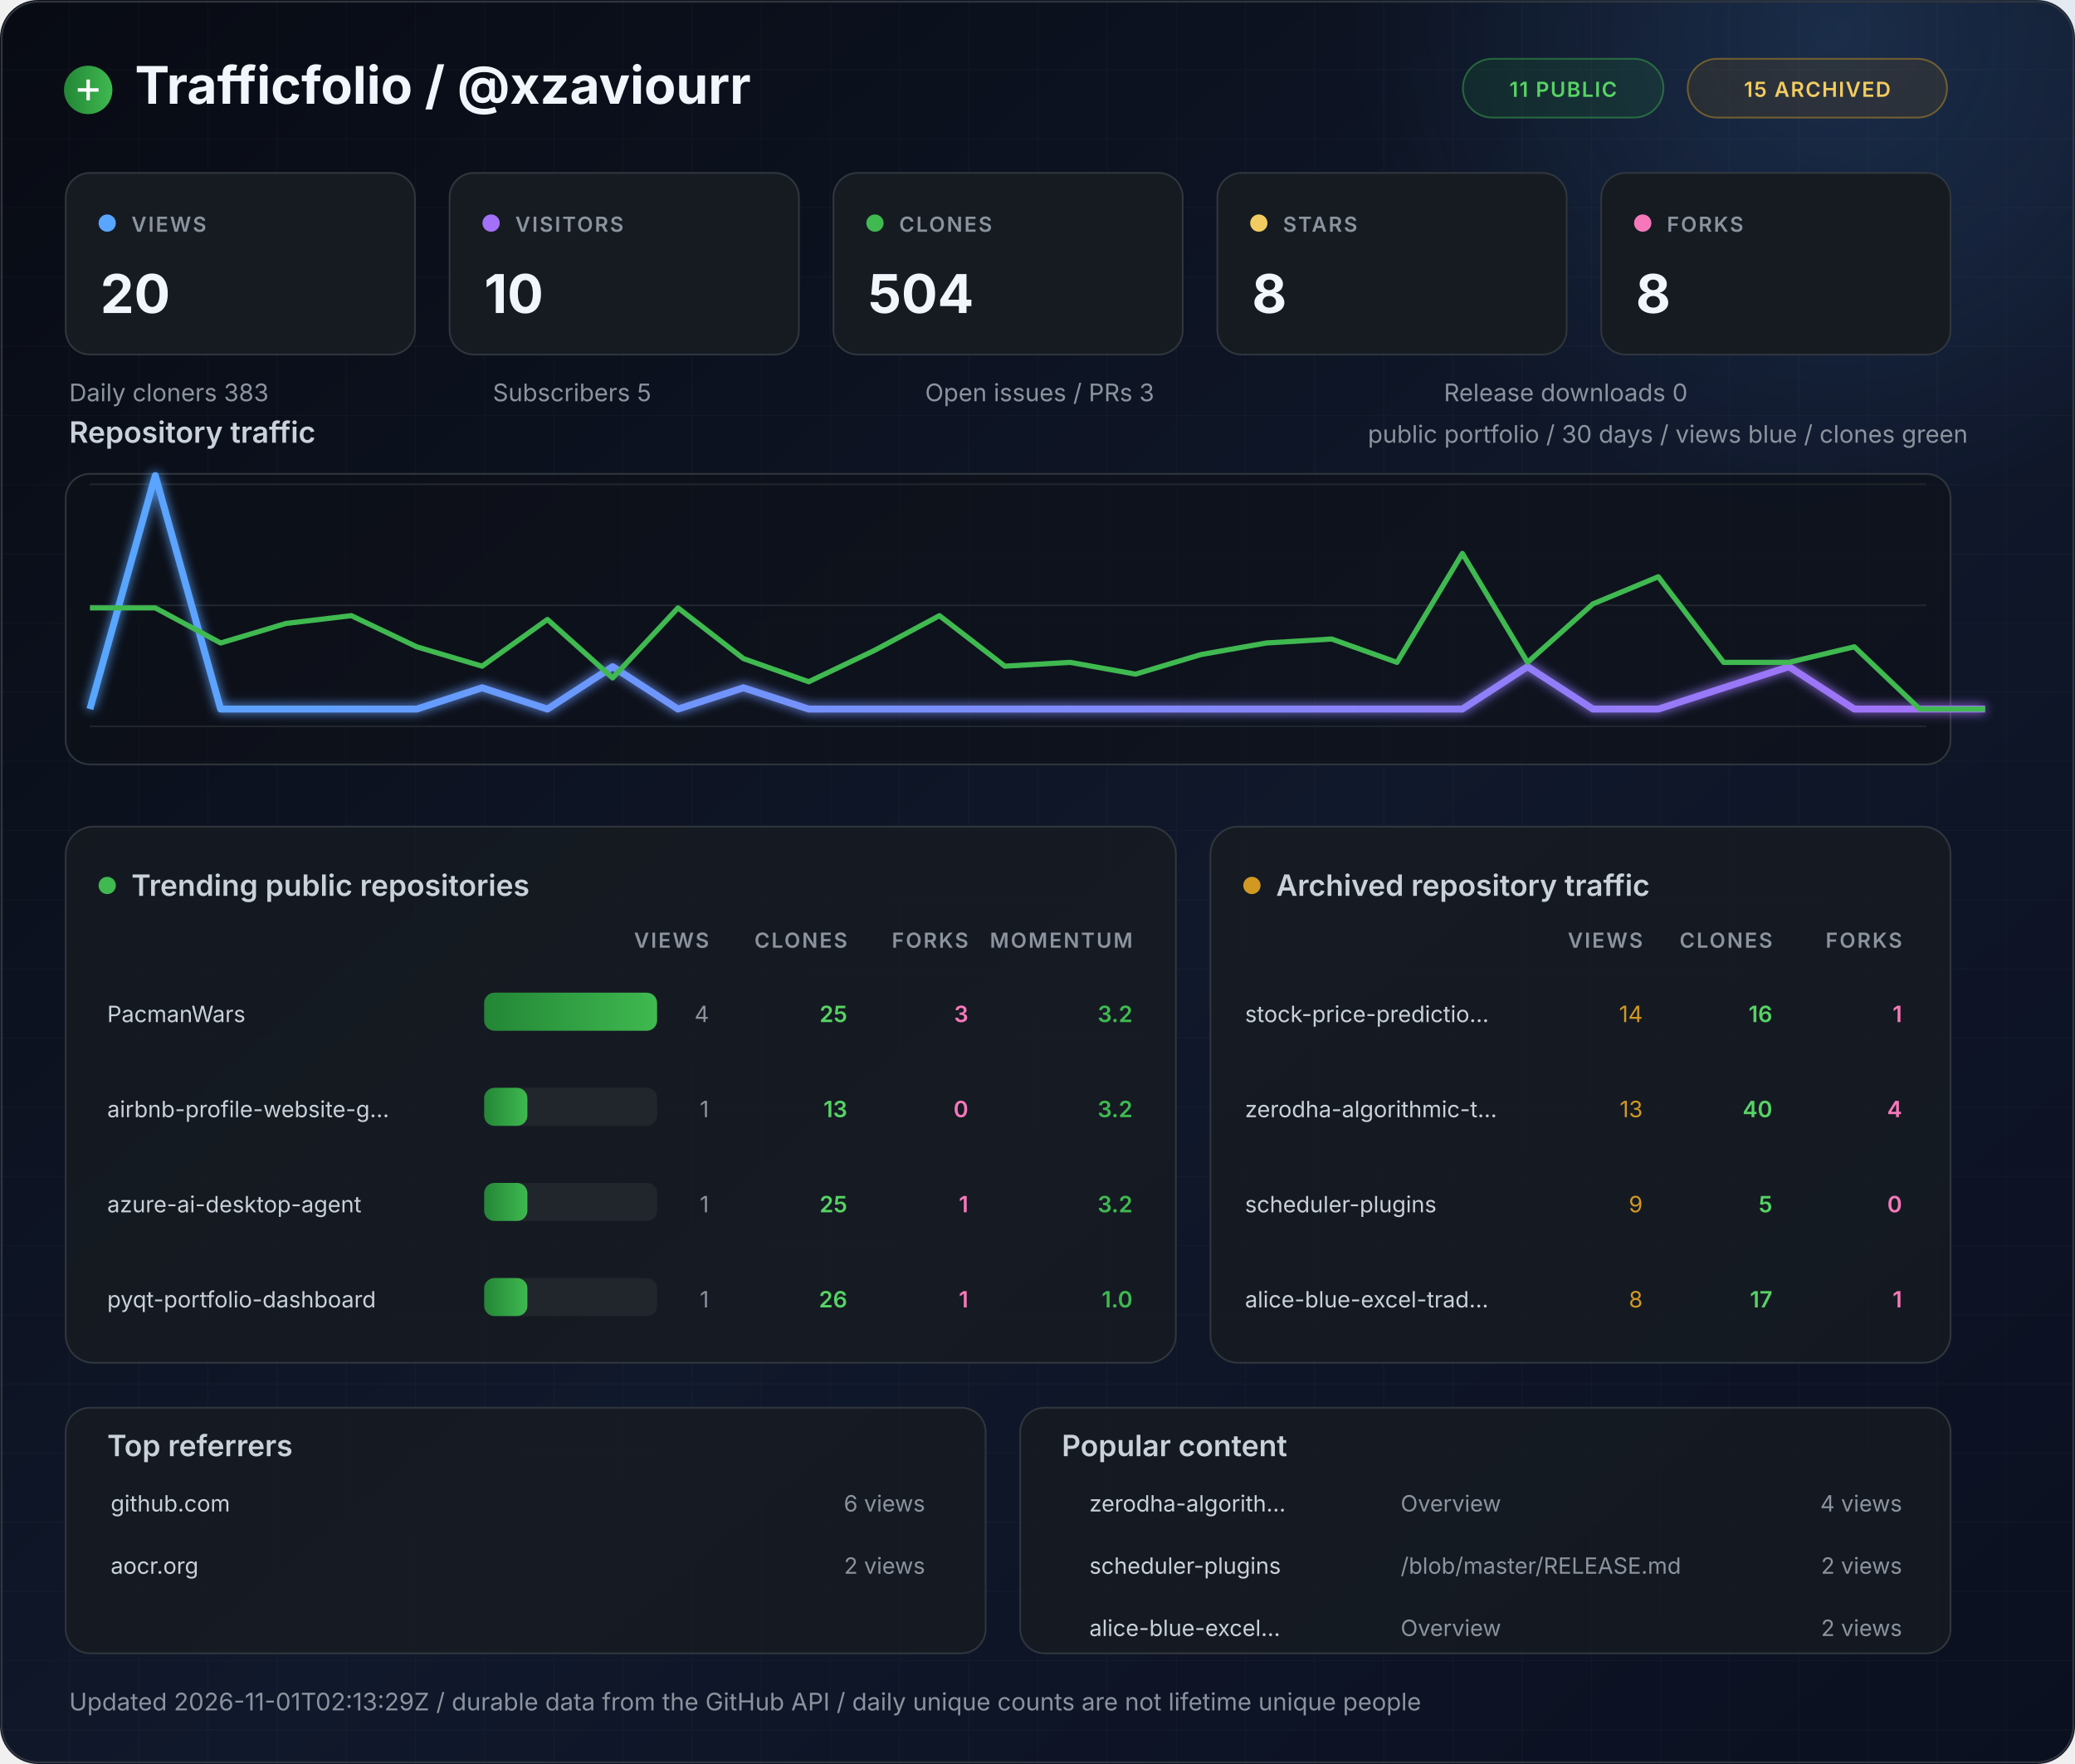
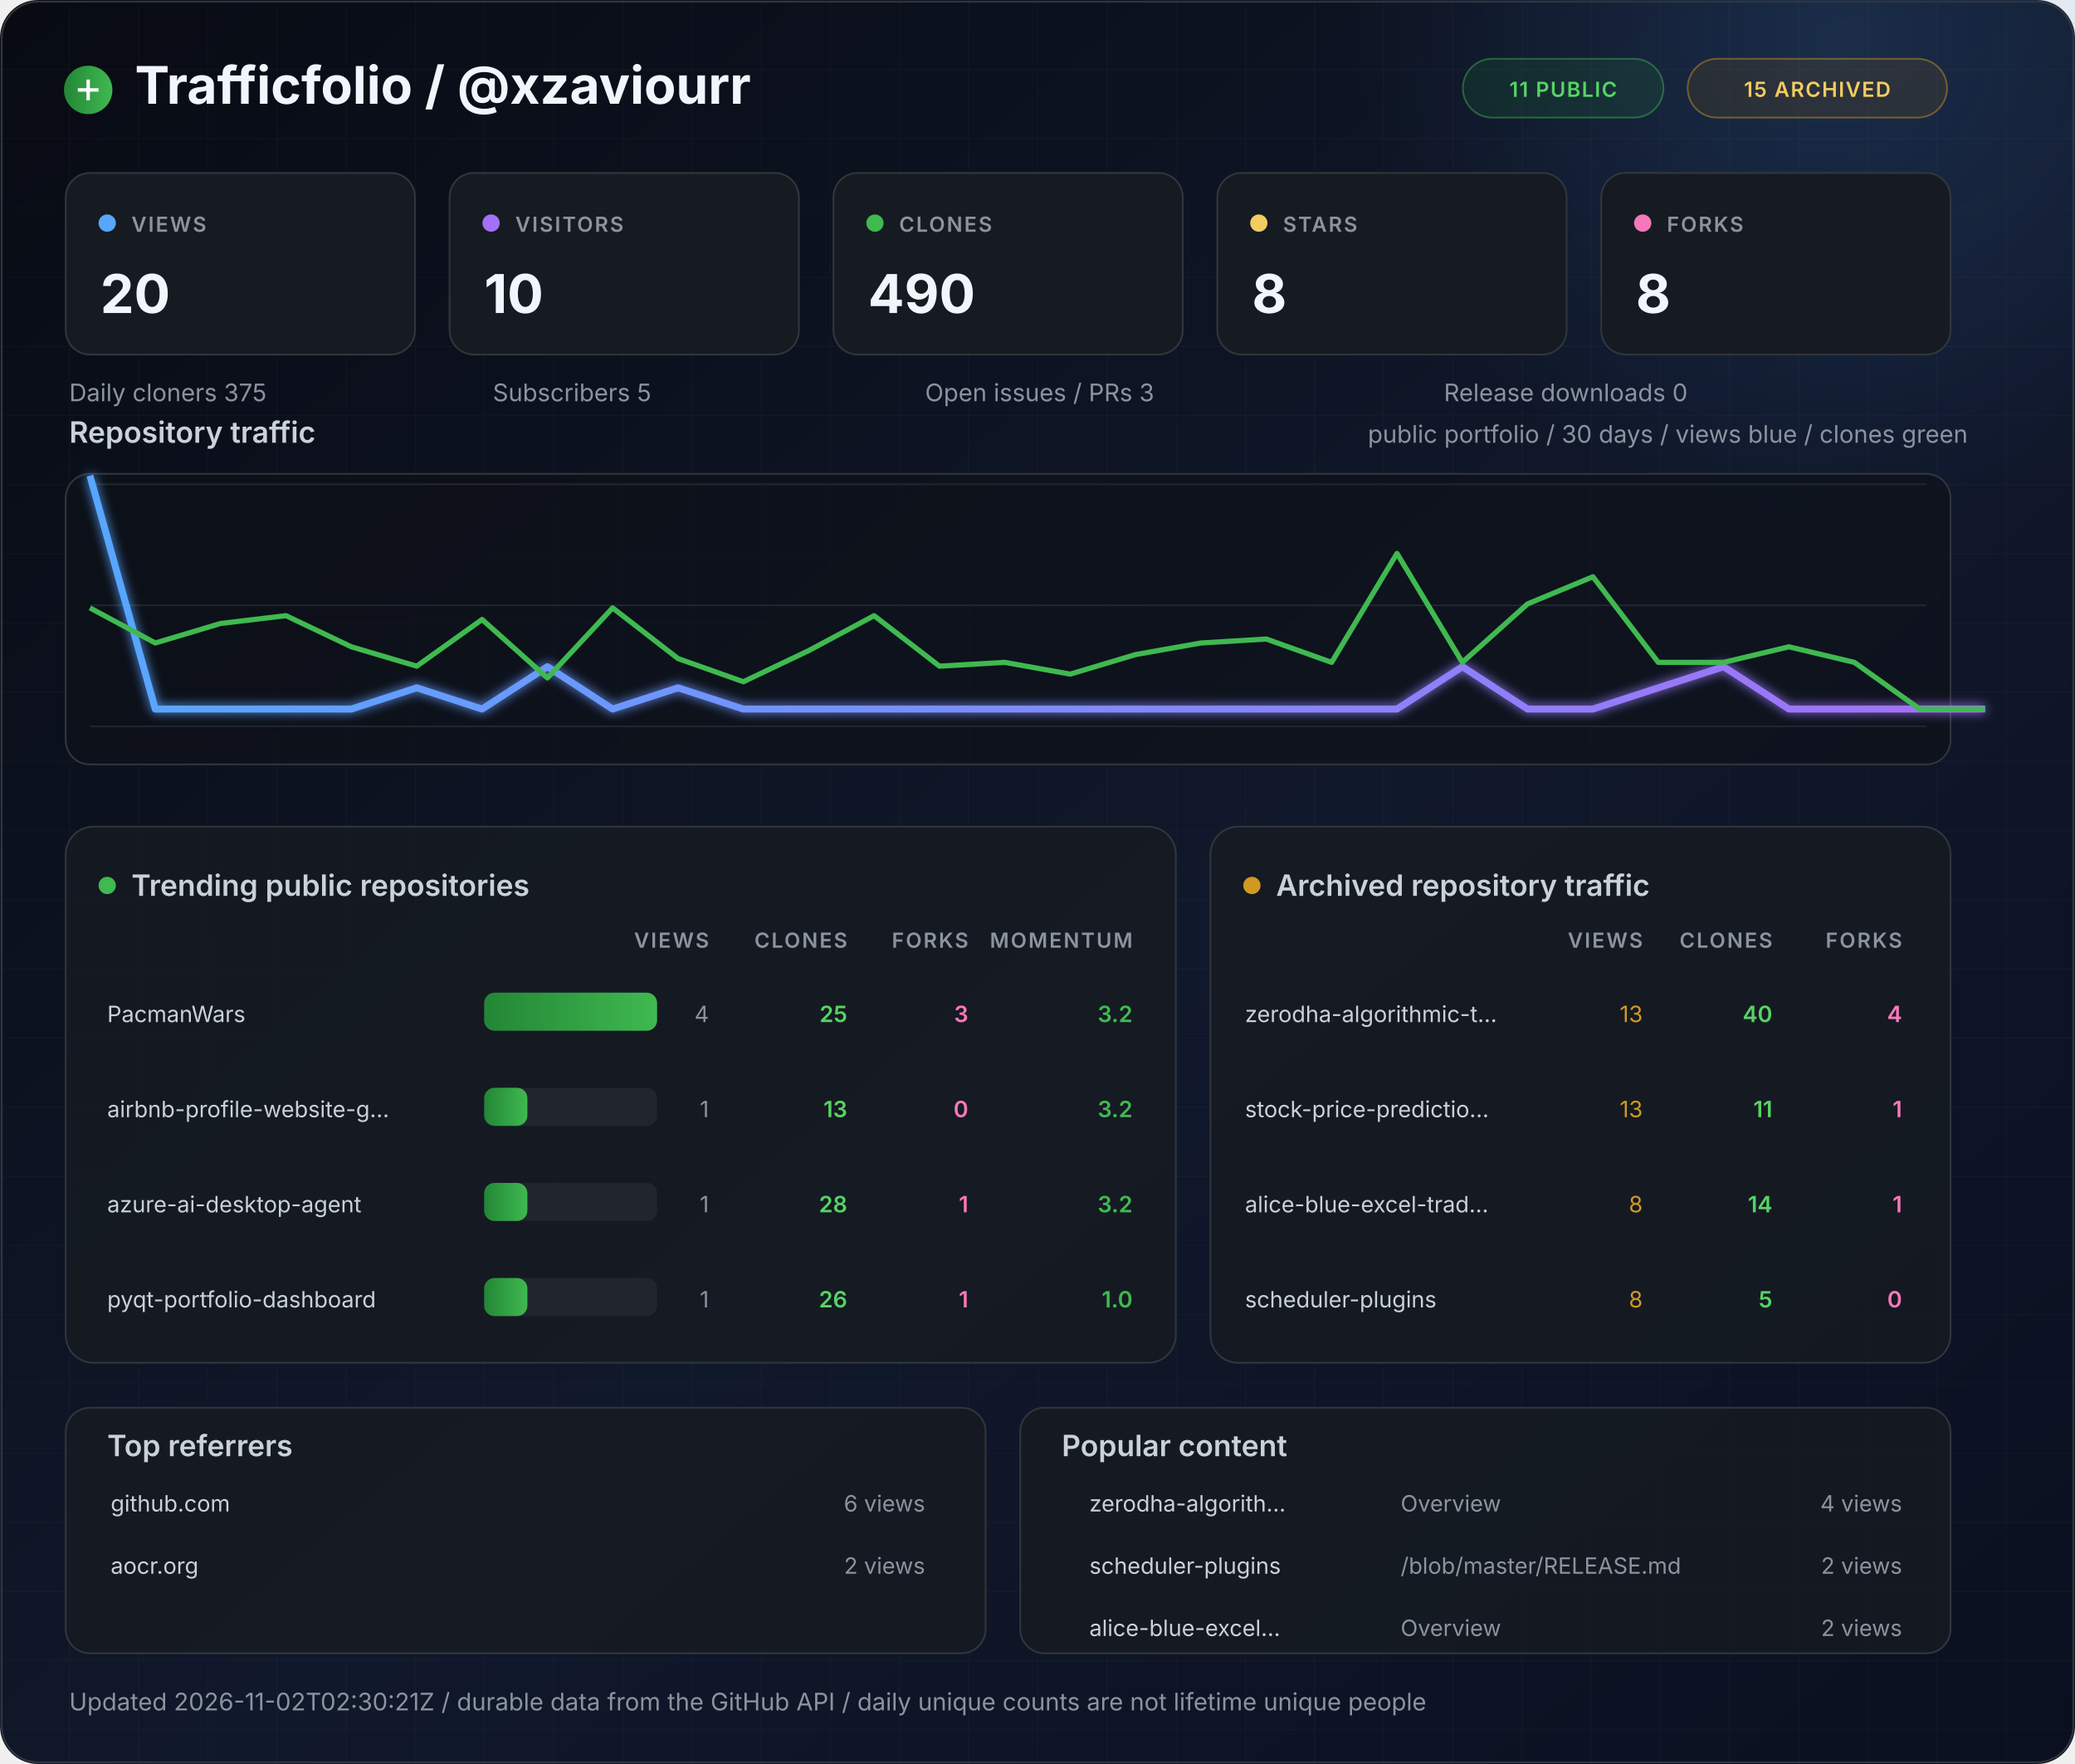
<svg xmlns="http://www.w3.org/2000/svg" width="1200" height="1020" viewBox="0 0 1200 1020" role="img" aria-label="Trafficfolio GitHub analytics dashboard for xzaviourr">
  <defs>
    <linearGradient id="bg" x1="0" y1="0" x2="1" y2="1">
      <stop stop-color="#080b13" />
      <stop offset=".55" stop-color="#10182b" />
      <stop offset="1" stop-color="#0b1020" />
    </linearGradient>
    <linearGradient id="line" x1="0" y1="0" x2="1" y2="0">
      <stop stop-color="#58a6ff" />
      <stop offset="1" stop-color="#a371f7" />
    </linearGradient>
    <linearGradient id="bar" x1="0" y1="0" x2="1" y2="0">
      <stop stop-color="#238636" />
      <stop offset="1" stop-color="#3fb950" />
    </linearGradient>
    <linearGradient id="archiveBar" x1="0" y1="0" x2="1" y2="0">
      <stop stop-color="#9e6a03" />
      <stop offset="1" stop-color="#f2cc60" />
    </linearGradient>
    <radialGradient id="ambient">
      <stop stop-color="#58a6ff" stop-opacity=".16" />
      <stop offset="1" stop-color="#58a6ff" stop-opacity="0" />
    </radialGradient>
    <pattern id="grid" width="40" height="40" patternUnits="userSpaceOnUse">
      <path d="M40 0H0V40" fill="none" stroke="#ffffff" stroke-opacity=".025" />
    </pattern>
    <filter id="glow">
      <feGaussianBlur stdDeviation="3" result="b" />
      <feMerge>
        <feMergeNode in="b" />
        <feMergeNode in="SourceGraphic" />
      </feMerge>
    </filter>
    <style>
    .title{font:750 30px -apple-system,BlinkMacSystemFont,"Segoe UI",sans-serif;fill:#f0f6fc}
    .subtitle{font:14px -apple-system,BlinkMacSystemFont,"Segoe UI",sans-serif;fill:#8b949e}
    .label{font:600 12px -apple-system,BlinkMacSystemFont,"Segoe UI",sans-serif;fill:#8b949e;letter-spacing:1px}
    .metric{font:700 31px -apple-system,BlinkMacSystemFont,"Segoe UI",sans-serif;fill:#f0f6fc}
    .section{font:600 17px -apple-system,BlinkMacSystemFont,"Segoe UI",sans-serif;fill:#c9d1d9}
    .repo,.value,.trend,.archive,.clone,.fork{font:13px -apple-system,BlinkMacSystemFont,"Segoe UI",sans-serif;fill:#c9d1d9}
    .value{fill:#8b949e} .trend{fill:#3fb950;font-weight:600} .archive{fill:#d29922}
    .clone{fill:#56d364;font-weight:600} .fork{fill:#f778ba;font-weight:600}
    .pill{font:600 12px -apple-system,BlinkMacSystemFont,"Segoe UI",sans-serif;letter-spacing:.7px}
  </style>
  </defs>
  <rect width="1200" height="1020" rx="22" fill="url(#bg)" />
  <rect width="1200" height="1020" rx="22" fill="url(#grid)" />
  <circle cx="1060" cy="20" r="280" fill="url(#ambient)" />
  <rect x="1" y="1" width="1198" height="1018" rx="21" fill="none" stroke="#30363d" />
  <circle cx="51" cy="52" r="14" fill="url(#bar)" />
  <path d="M45 52h12M51 46v12" stroke="#fff" stroke-width="2" />
  <text x="78" y="60" class="title">Trafficfolio / @xzaviourr</text>
  <rect x="846" y="34" width="116" height="34" rx="17" fill="#238636" fill-opacity=".16" stroke="#3fb950" stroke-opacity=".45" />
  <text x="904" y="56" text-anchor="middle" class="pill" fill="#56d364">11 PUBLIC</text>
  <rect x="976" y="34" width="150" height="34" rx="17" fill="#9e6a03" fill-opacity=".14" stroke="#d29922" stroke-opacity=".45" />
  <text x="1051" y="56" text-anchor="middle" class="pill" fill="#f2cc60">15 ARCHIVED</text>
  <rect x="38" y="100" width="202" height="105" rx="14" fill="#161b22" stroke="#30363d" />
  <circle cx="62" cy="129" r="5" fill="#58a6ff" />
  <text x="76" y="134" class="label">VIEWS</text>
  <text x="58" y="181" class="metric">20</text>
  <rect x="260" y="100" width="202" height="105" rx="14" fill="#161b22" stroke="#30363d" />
  <circle cx="284" cy="129" r="5" fill="#a371f7" />
  <text x="298" y="134" class="label">VISITORS</text>
  <text x="280" y="181" class="metric">10</text>
  <rect x="482" y="100" width="202" height="105" rx="14" fill="#161b22" stroke="#30363d" />
  <circle cx="506" cy="129" r="5" fill="#3fb950" />
  <text x="520" y="134" class="label">CLONES</text>
-   <text x="502" y="181" class="metric">504</text>
+   <text x="502" y="181" class="metric">490</text>
  <rect x="704" y="100" width="202" height="105" rx="14" fill="#161b22" stroke="#30363d" />
  <circle cx="728" cy="129" r="5" fill="#f2cc60" />
  <text x="742" y="134" class="label">STARS</text>
  <text x="724" y="181" class="metric">8</text>
  <rect x="926" y="100" width="202" height="105" rx="14" fill="#161b22" stroke="#30363d" />
  <circle cx="950" cy="129" r="5" fill="#f778ba" />
  <text x="964" y="134" class="label">FORKS</text>
  <text x="946" y="181" class="metric">8</text>
-   <text x="40" y="232" class="subtitle">Daily cloners 383</text>
+   <text x="40" y="232" class="subtitle">Daily cloners 375</text>
  <text x="285" y="232" class="subtitle">Subscribers 5</text>
  <text x="535" y="232" class="subtitle">Open issues / PRs 3</text>
  <text x="835" y="232" class="subtitle">Release downloads 0</text>
  <text x="40" y="256" class="section">Repository traffic</text>
  <text x="1138" y="256" text-anchor="end" class="subtitle">public portfolio / 30 days / views blue / clones green</text>
  <rect x="38" y="274" width="1090" height="168" rx="14" fill="#0d1117" fill-opacity=".62" stroke="#30363d" />
  <line x1="52" y1="420" x2="1114" y2="420" stroke="#21262d" />
  <line x1="52" y1="350" x2="1114" y2="350" stroke="#21262d" />
  <line x1="52" y1="280" x2="1114" y2="280" stroke="#21262d" />
-   <polyline points="52.0,410.0 89.8,275.0 127.6,410.0 165.4,410.0 203.2,410.0 241.0,410.0 278.8,397.7 316.6,410.0 354.3,385.5 392.1,410.0 429.9,397.7 467.7,410.0 505.5,410.0 543.3,410.0 581.1,410.0 618.9,410.0 656.7,410.0 694.5,410.0 732.3,410.0 770.1,410.0 807.9,410.0 845.7,410.0 883.4,385.5 921.2,410.0 959.0,410.0 996.8,397.7 1034.6,385.5 1072.4,410.0 1110.2,410.0 1148.0,410.0" fill="none" stroke="url(#line)" stroke-width="4" stroke-linejoin="round" filter="url(#glow)" />
-   <polyline points="52.0,351.5 89.8,351.5 127.6,371.8 165.4,360.5 203.2,356.0 241.0,374.0 278.8,385.2 316.6,358.2 354.3,392.0 392.1,351.5 429.9,380.8 467.7,394.2 505.5,376.2 543.3,356.0 581.1,385.2 618.9,383.0 656.7,389.8 694.5,378.5 732.3,371.8 770.1,369.5 807.9,383.0 845.7,320.0 883.4,383.0 921.2,349.2 959.0,333.5 996.8,383.0 1034.6,383.0 1072.4,374.0 1110.2,410.0 1148.0,410.0" fill="none" stroke="#3fb950" stroke-width="3" stroke-linejoin="round" />
+   <polyline points="52.0,275.0 89.8,410.0 127.6,410.0 165.4,410.0 203.2,410.0 241.0,397.7 278.8,410.0 316.6,385.5 354.3,410.0 392.1,397.7 429.9,410.0 467.7,410.0 505.5,410.0 543.3,410.0 581.1,410.0 618.9,410.0 656.7,410.0 694.5,410.0 732.3,410.0 770.1,410.0 807.9,410.0 845.7,385.5 883.4,410.0 921.2,410.0 959.0,397.7 996.8,385.5 1034.6,410.0 1072.4,410.0 1110.2,410.0 1148.0,410.0" fill="none" stroke="url(#line)" stroke-width="4" stroke-linejoin="round" filter="url(#glow)" />
+   <polyline points="52.0,351.5 89.8,371.8 127.6,360.5 165.4,356.0 203.2,374.0 241.0,385.2 278.8,358.2 316.6,392.0 354.3,351.5 392.1,380.8 429.9,394.2 467.7,376.2 505.5,356.0 543.3,385.2 581.1,383.0 618.9,389.8 656.7,378.5 694.5,371.8 732.3,369.5 770.1,383.0 807.9,320.0 845.7,383.0 883.4,349.2 921.2,333.5 959.0,383.0 996.8,383.0 1034.6,374.0 1072.4,383.0 1110.2,410.0 1148.0,410.0" fill="none" stroke="#3fb950" stroke-width="3" stroke-linejoin="round" />
  <rect x="38" y="478" width="642" height="310" rx="16" fill="#161b22" fill-opacity=".82" stroke="#30363d" />
  <circle cx="62" cy="512" r="5" fill="#3fb950" />
  <text x="76" y="518" class="section">Trending public repositories</text>
  <text x="410" y="548" text-anchor="end" class="label">VIEWS</text>
  <text x="490" y="548" text-anchor="end" class="label">CLONES</text>
  <text x="560" y="548" text-anchor="end" class="label">FORKS</text>
  <text x="655" y="548" text-anchor="end" class="label">MOMENTUM</text>
  <text x="62" y="591" class="repo">PacmanWars</text>
  <rect x="280" y="574" width="100" height="22" rx="6" fill="#21262d" />
  <rect x="280" y="574" width="100" height="22" rx="6" fill="url(#bar)" />
  <text x="410" y="591" text-anchor="end" class="value">4</text>
  <text x="490" y="591" text-anchor="end" class="clone">25</text>
  <text x="560" y="591" text-anchor="end" class="fork">3</text>
  <text x="655" y="591" text-anchor="end" class="trend">3.2</text>
  <text x="62" y="646" class="repo">airbnb-profile-website-g...</text>
  <rect x="280" y="629" width="100" height="22" rx="6" fill="#21262d" />
  <rect x="280" y="629" width="25" height="22" rx="6" fill="url(#bar)" />
  <text x="410" y="646" text-anchor="end" class="value">1</text>
  <text x="490" y="646" text-anchor="end" class="clone">13</text>
  <text x="560" y="646" text-anchor="end" class="fork">0</text>
  <text x="655" y="646" text-anchor="end" class="trend">3.2</text>
  <text x="62" y="701" class="repo">azure-ai-desktop-agent</text>
  <rect x="280" y="684" width="100" height="22" rx="6" fill="#21262d" />
  <rect x="280" y="684" width="25" height="22" rx="6" fill="url(#bar)" />
  <text x="410" y="701" text-anchor="end" class="value">1</text>
-   <text x="490" y="701" text-anchor="end" class="clone">25</text>
+   <text x="490" y="701" text-anchor="end" class="clone">28</text>
  <text x="560" y="701" text-anchor="end" class="fork">1</text>
  <text x="655" y="701" text-anchor="end" class="trend">3.2</text>
  <text x="62" y="756" class="repo">pyqt-portfolio-dashboard</text>
  <rect x="280" y="739" width="100" height="22" rx="6" fill="#21262d" />
  <rect x="280" y="739" width="25" height="22" rx="6" fill="url(#bar)" />
  <text x="410" y="756" text-anchor="end" class="value">1</text>
  <text x="490" y="756" text-anchor="end" class="clone">26</text>
  <text x="560" y="756" text-anchor="end" class="fork">1</text>
  <text x="655" y="756" text-anchor="end" class="trend">1.0</text>
  <rect x="700" y="478" width="428" height="310" rx="16" fill="#161b22" fill-opacity=".82" stroke="#30363d" />
  <circle cx="724" cy="512" r="5" fill="#d29922" />
  <text x="738" y="518" class="section">Archived repository traffic</text>
  <text x="950" y="548" text-anchor="end" class="label">VIEWS</text>
  <text x="1025" y="548" text-anchor="end" class="label">CLONES</text>
  <text x="1100" y="548" text-anchor="end" class="label">FORKS</text>
-   <text x="720" y="591" class="repo">stock-price-predictio...</text>
-   <text x="950" y="591" text-anchor="end" class="archive">14</text>
-   <text x="1025" y="591" text-anchor="end" class="clone">16</text>
-   <text x="1100" y="591" text-anchor="end" class="fork">1</text>
-   <text x="720" y="646" class="repo">zerodha-algorithmic-t...</text>
+   <text x="720" y="591" class="repo">zerodha-algorithmic-t...</text>
+   <text x="950" y="591" text-anchor="end" class="archive">13</text>
+   <text x="1025" y="591" text-anchor="end" class="clone">40</text>
+   <text x="1100" y="591" text-anchor="end" class="fork">4</text>
+   <text x="720" y="646" class="repo">stock-price-predictio...</text>
  <text x="950" y="646" text-anchor="end" class="archive">13</text>
-   <text x="1025" y="646" text-anchor="end" class="clone">40</text>
-   <text x="1100" y="646" text-anchor="end" class="fork">4</text>
-   <text x="720" y="701" class="repo">scheduler-plugins</text>
-   <text x="950" y="701" text-anchor="end" class="archive">9</text>
-   <text x="1025" y="701" text-anchor="end" class="clone">5</text>
-   <text x="1100" y="701" text-anchor="end" class="fork">0</text>
-   <text x="720" y="756" class="repo">alice-blue-excel-trad...</text>
+   <text x="1025" y="646" text-anchor="end" class="clone">11</text>
+   <text x="1100" y="646" text-anchor="end" class="fork">1</text>
+   <text x="720" y="701" class="repo">alice-blue-excel-trad...</text>
+   <text x="950" y="701" text-anchor="end" class="archive">8</text>
+   <text x="1025" y="701" text-anchor="end" class="clone">14</text>
+   <text x="1100" y="701" text-anchor="end" class="fork">1</text>
+   <text x="720" y="756" class="repo">scheduler-plugins</text>
  <text x="950" y="756" text-anchor="end" class="archive">8</text>
-   <text x="1025" y="756" text-anchor="end" class="clone">17</text>
-   <text x="1100" y="756" text-anchor="end" class="fork">1</text>
+   <text x="1025" y="756" text-anchor="end" class="clone">5</text>
+   <text x="1100" y="756" text-anchor="end" class="fork">0</text>
  <rect x="38" y="814" width="532" height="142" rx="14" fill="#161b22" fill-opacity=".82" stroke="#30363d" />
  <text x="62" y="842" class="section">Top referrers</text>
  <text x="64" y="874" class="repo">github.com</text>
  <text x="535" y="874" text-anchor="end" class="value">6 views</text>
  <text x="64" y="910" class="repo">aocr.org</text>
  <text x="535" y="910" text-anchor="end" class="value">2 views</text>
  <rect x="590" y="814" width="538" height="142" rx="14" fill="#161b22" fill-opacity=".82" stroke="#30363d" />
  <text x="614" y="842" class="section">Popular content</text>
  <text x="630" y="874" class="repo">zerodha-algorith...</text>
  <text x="810" y="874" class="value">Overview</text>
  <text x="1100" y="874" text-anchor="end" class="value">4 views</text>
  <text x="630" y="910" class="repo">scheduler-plugins</text>
  <text x="810" y="910" class="value">/blob/master/RELEASE.md</text>
  <text x="1100" y="910" text-anchor="end" class="value">2 views</text>
  <text x="630" y="946" class="repo">alice-blue-excel...</text>
  <text x="810" y="946" class="value">Overview</text>
  <text x="1100" y="946" text-anchor="end" class="value">2 views</text>
-   <text x="40" y="989" class="subtitle">Updated 2026-11-01T02:13:29Z / durable data from the GitHub API / daily unique counts are not lifetime unique people</text>
+   <text x="40" y="989" class="subtitle">Updated 2026-11-02T02:30:21Z / durable data from the GitHub API / daily unique counts are not lifetime unique people</text>
</svg>
